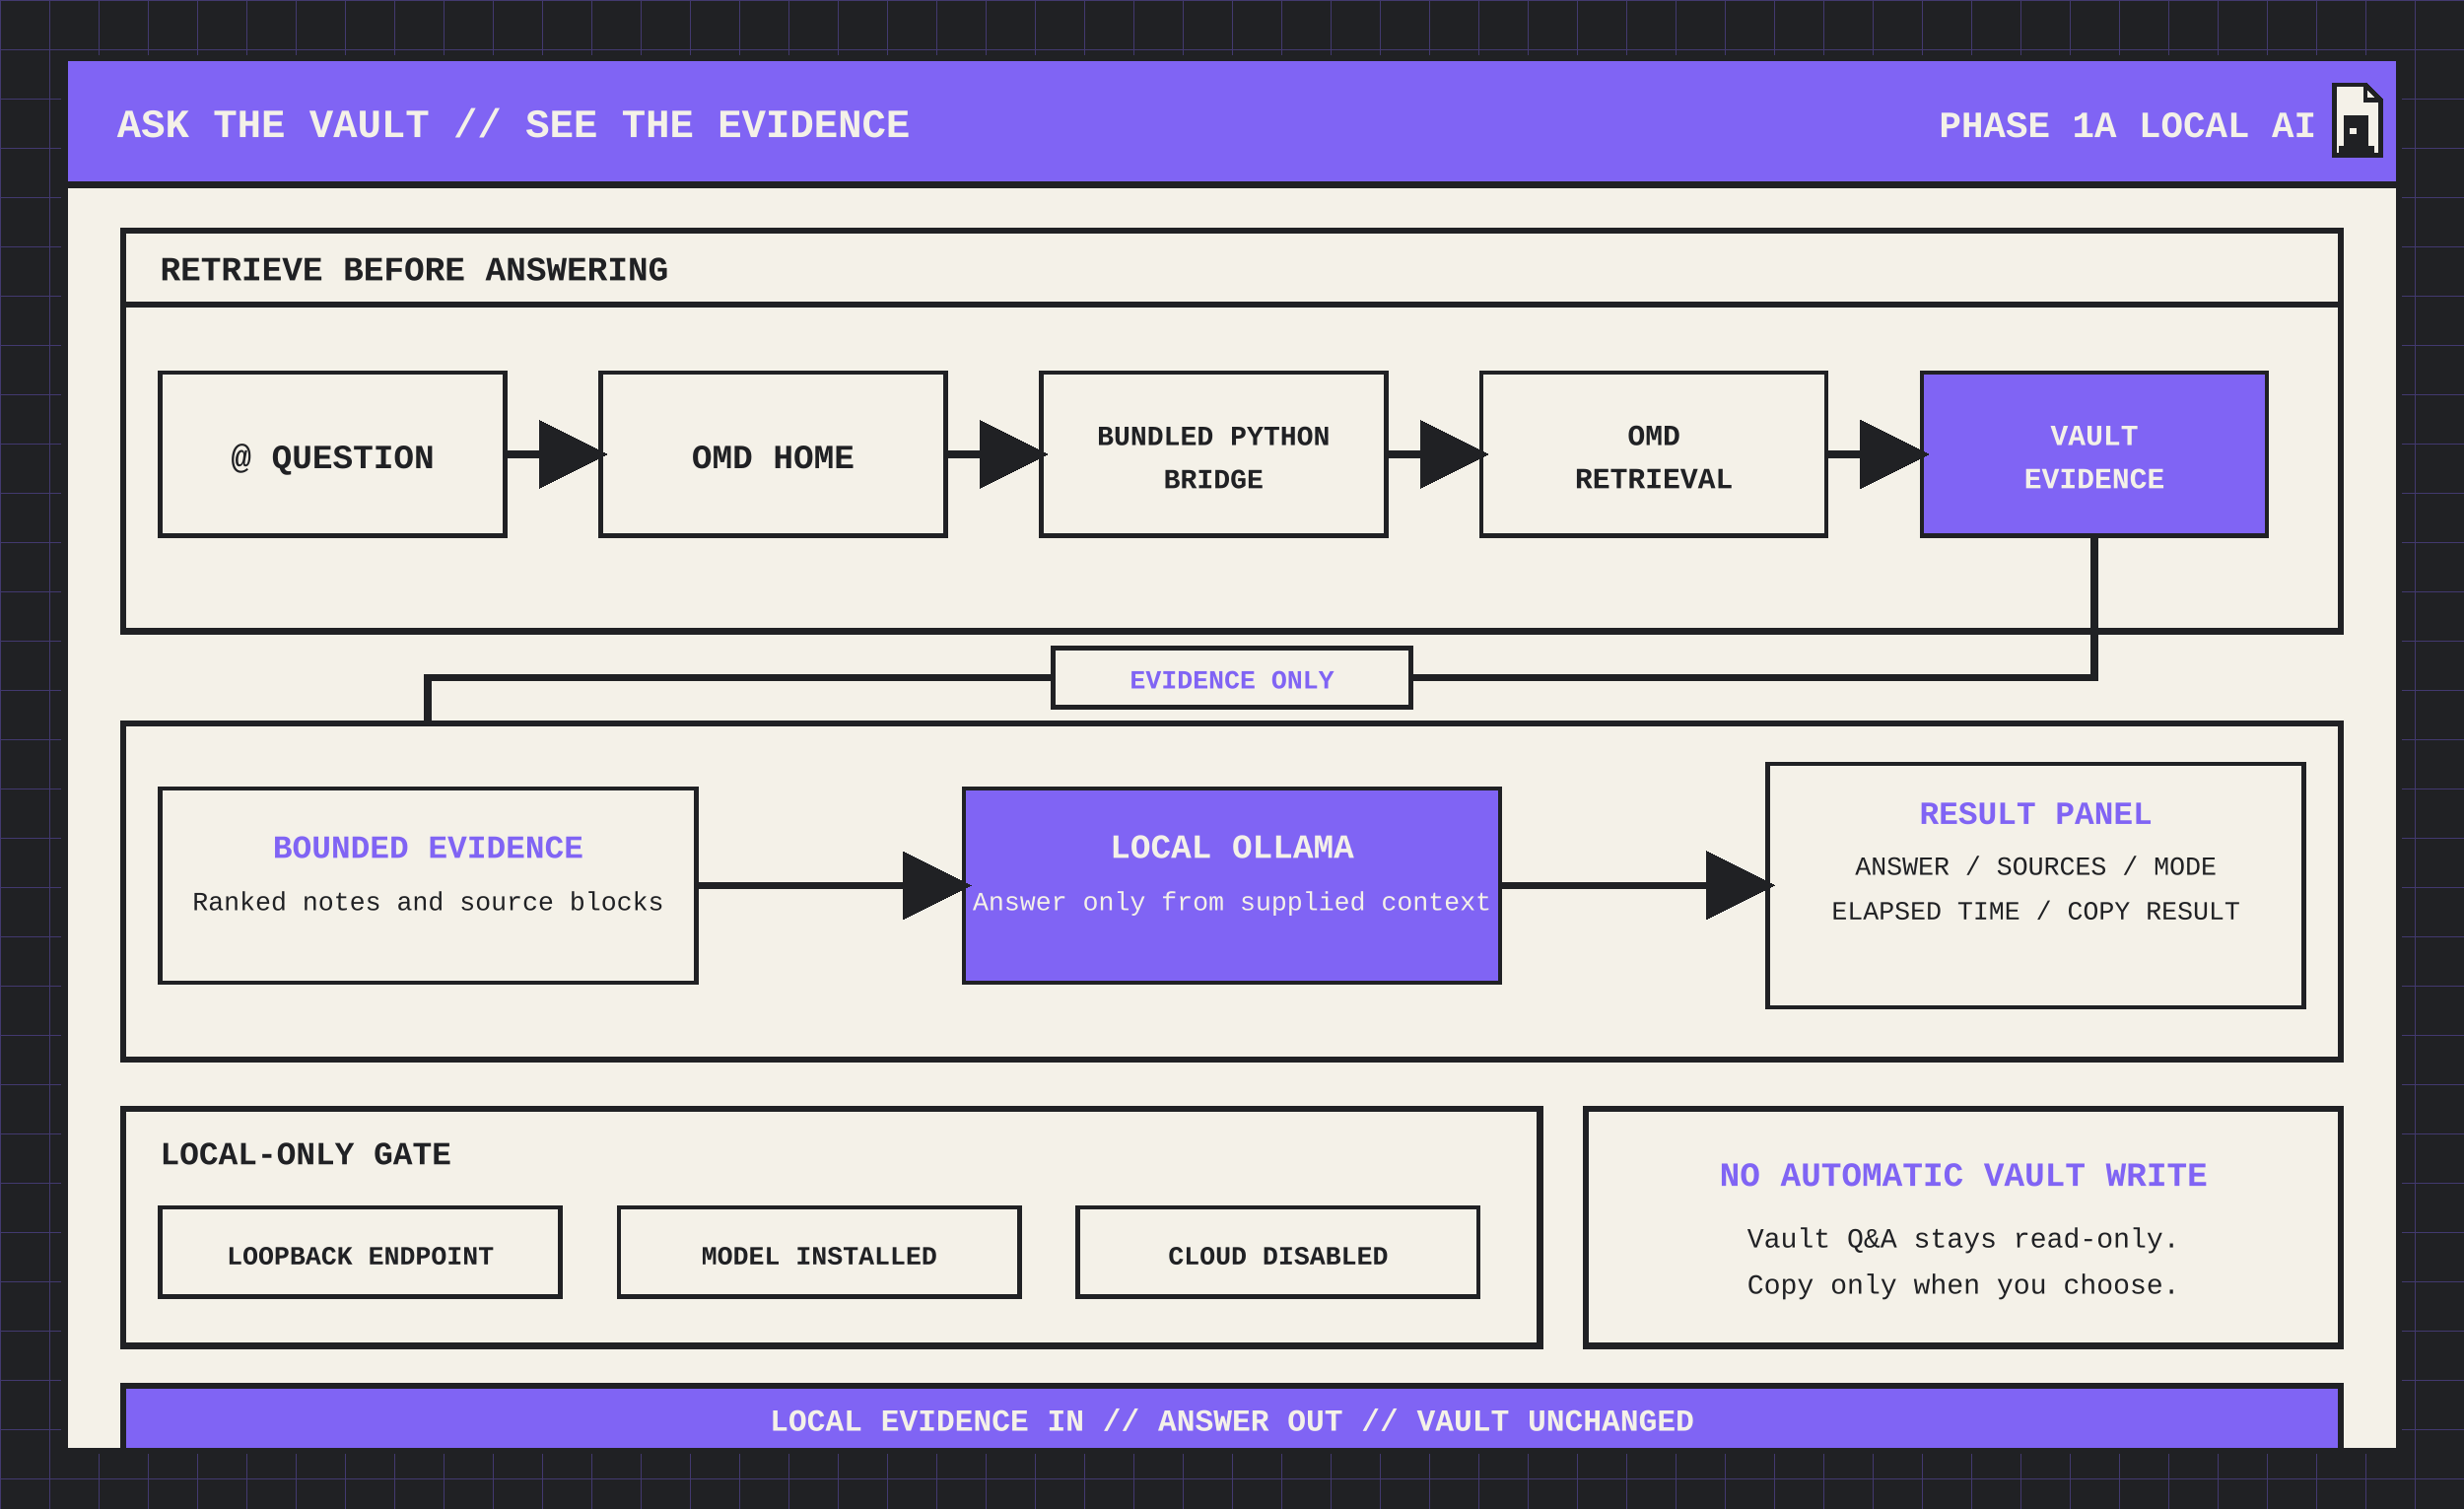
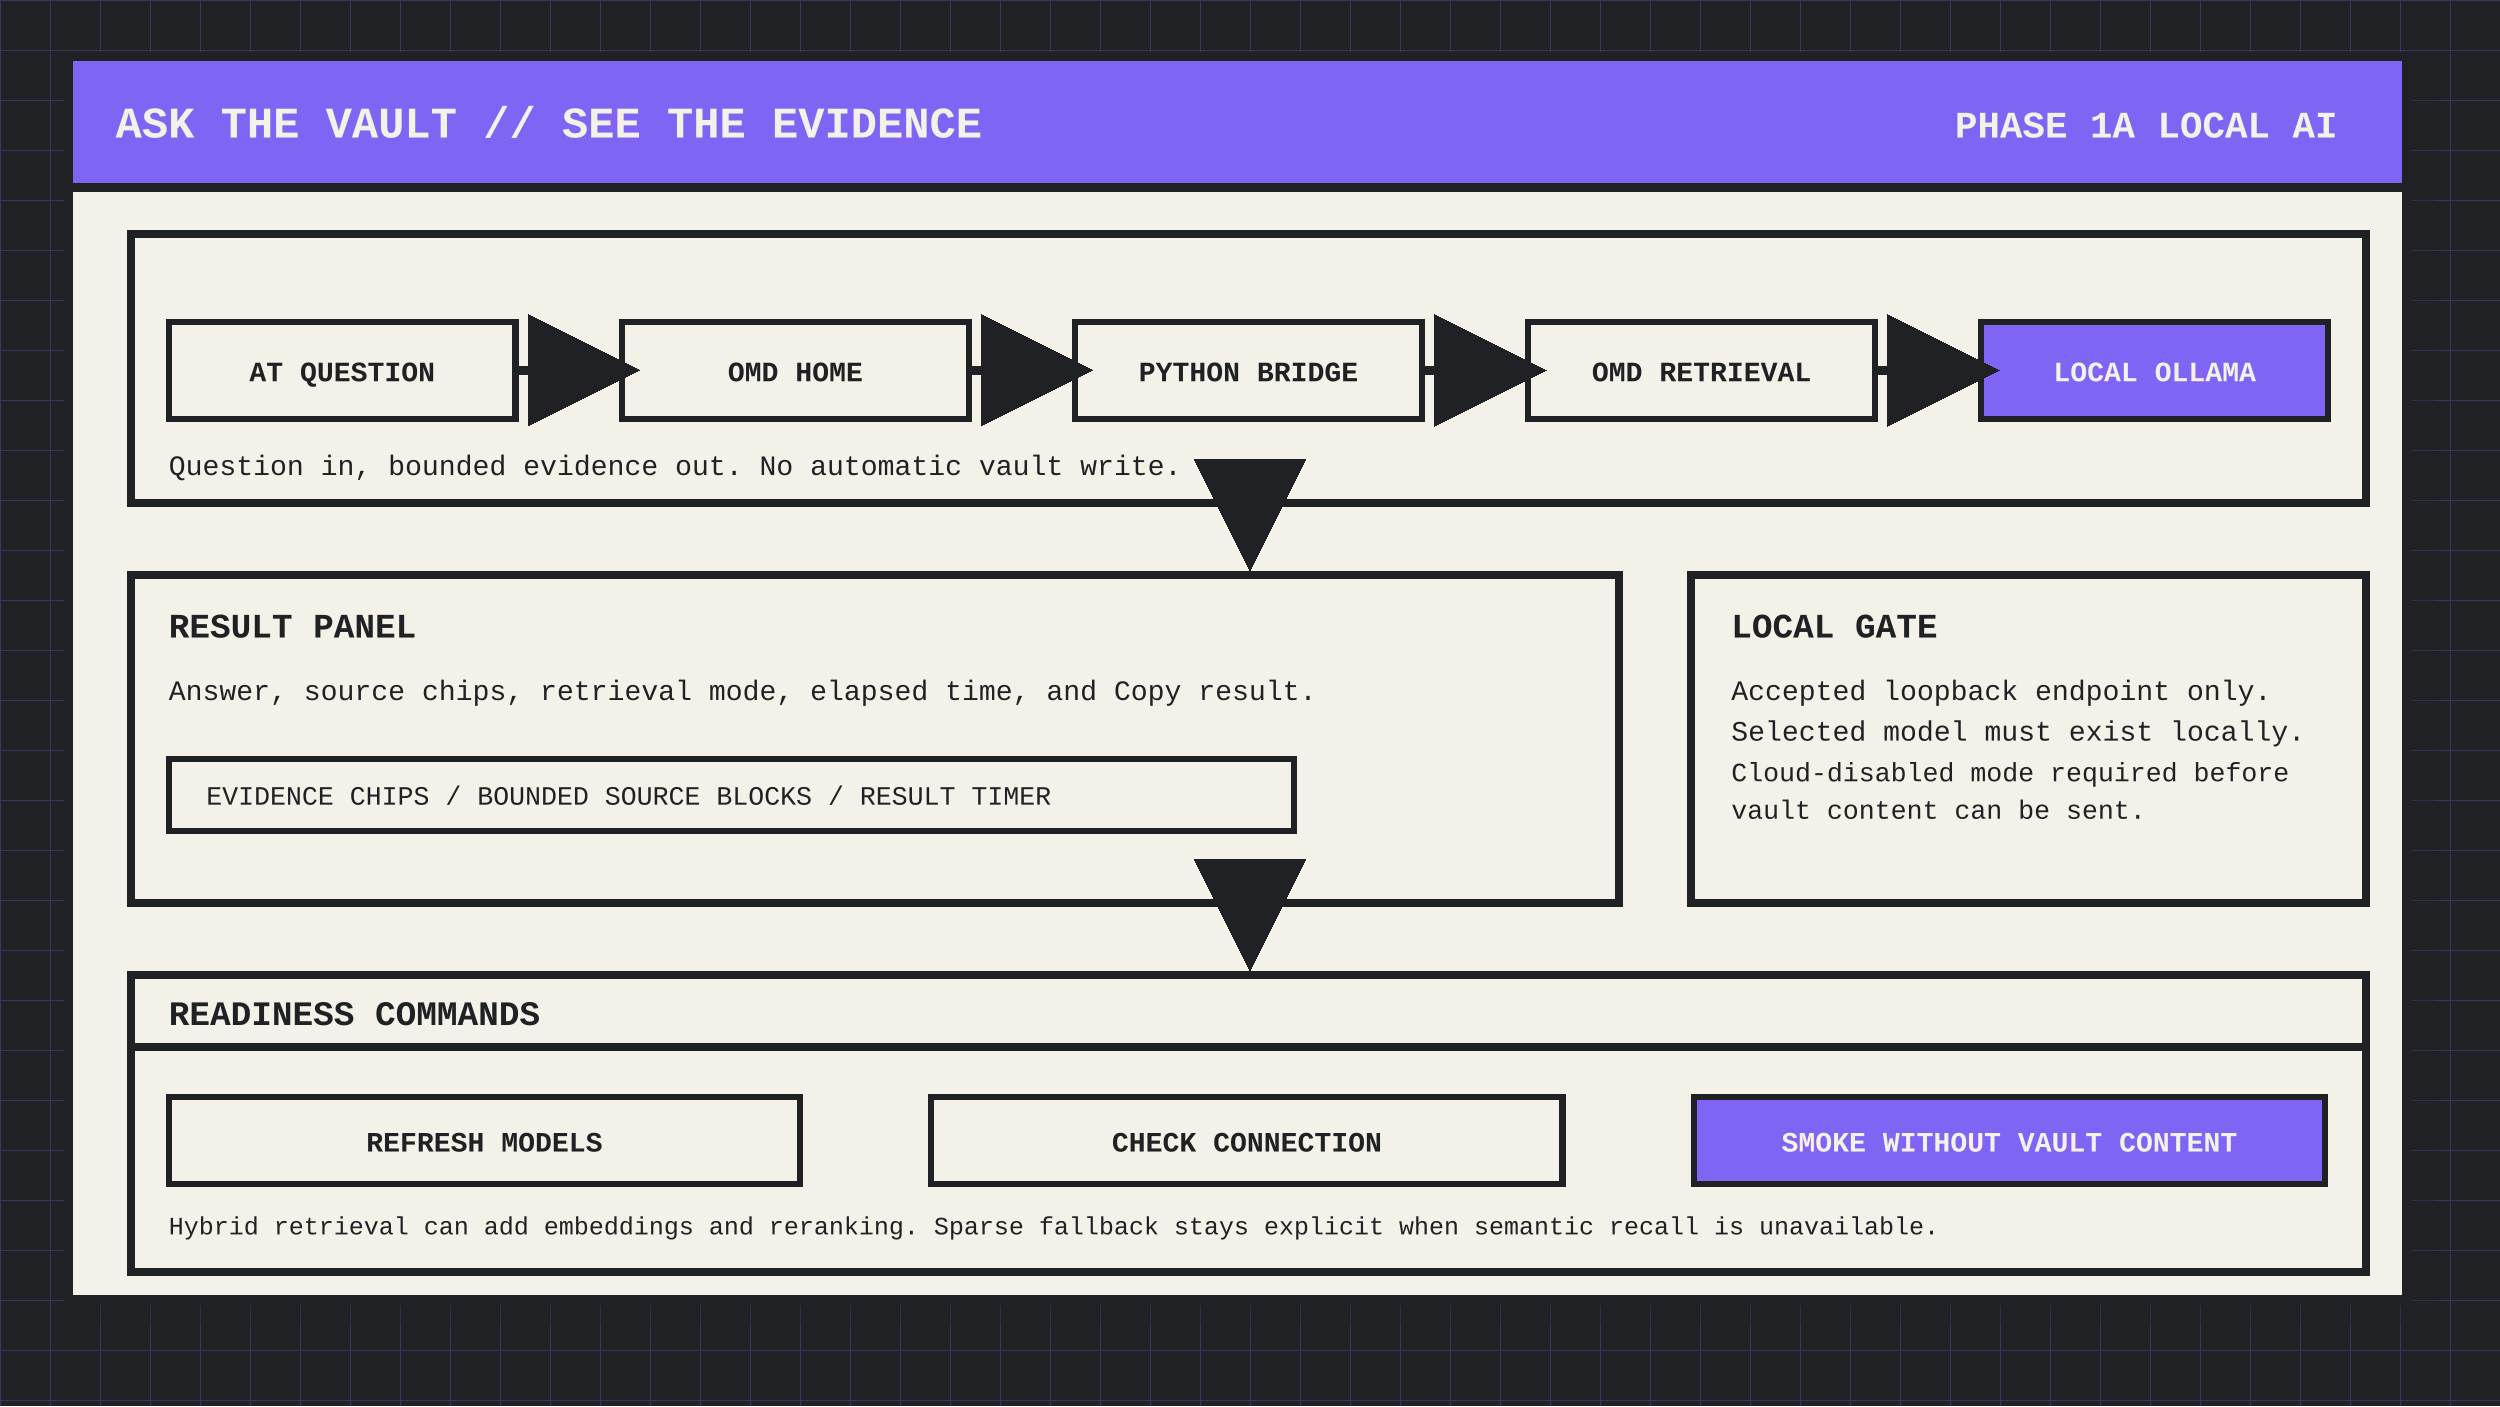
- <svg xmlns="http://www.w3.org/2000/svg" viewBox="0 0 1600 980" role="img" aria-labelledby="title desc" shape-rendering="crispEdges">
+ <svg xmlns="http://www.w3.org/2000/svg" viewBox="0 0 1600 900" role="img" aria-labelledby="title-ai desc-ai" shape-rendering="crispEdges">
  <defs>
-     <pattern id="grid" width="32" height="32" patternUnits="userSpaceOnUse">
-       <path d="M32 0H0V32" fill="none" stroke="#8064F4" stroke-width="1" opacity="0.45" />
+     <pattern id="grid-ai" width="32" height="32" patternUnits="userSpaceOnUse">
+       <path d="M32 0H0V32" fill="none" stroke="#8064F4" stroke-width="1" opacity="0.28" />
    </pattern>
-     <marker id="arrow" markerWidth="9" markerHeight="9" refX="8" refY="4.5" orient="auto" markerUnits="strokeWidth">
-       <path d="M0,0 L9,4.5 L0,9 z" fill="#202124" />
+     <marker id="arrow-ai" markerWidth="12" markerHeight="12" refX="10" refY="6" orient="auto" markerUnits="strokeWidth">
+       <path d="M0 0L12 6L0 12Z" fill="#202124" />
    </marker>
  </defs>
-   <rect width="1600" height="980" fill="#202124" />
-   <rect width="1600" height="980" fill="url(#grid)" opacity="0.8" />
-   <rect x="42" y="38" width="1516" height="904" fill="#F4F1E8" stroke="#202124" stroke-width="4" />
-   <rect x="42" y="38" width="1516" height="82" fill="#8064F4" stroke="#202124" stroke-width="4" />
-   <text x="76" y="89" font-family="Courier New, monospace" font-size="26" font-weight="700" fill="#F4F1E8">ASK THE VAULT // SEE THE EVIDENCE</text>
-   <text x="1504" y="89" text-anchor="end" font-family="Courier New, monospace" font-size="24" font-weight="700" fill="#F4F1E8">PHASE 1A LOCAL AI</text>
-   <path d="M1516 55H1536L1546 65V101H1516Z" fill="#F4F1E8" stroke="#202124" stroke-width="3" />
-   <path d="M1536 55V65H1546" fill="none" stroke="#202124" stroke-width="3" />
-   <path d="M1522 95V75H1538V95H1542V99H1519V95Z" fill="#202124" />
-   <rect x="1526" y="83" width="4" height="4" fill="#F4F1E8" />
-   <rect x="80" y="150" width="1440" height="260" fill="#F4F1E8" stroke="#202124" stroke-width="4" />
-   <rect x="80" y="150" width="1440" height="48" fill="#F4F1E8" stroke="#202124" stroke-width="4" />
-   <text x="104" y="182" font-family="Courier New, monospace" font-size="22" font-weight="700" fill="#202124">RETRIEVE BEFORE ANSWERING</text>
-   <rect x="104" y="242" width="224" height="106" fill="#F4F1E8" stroke="#202124" stroke-width="3" />
-   <rect x="390" y="242" width="224" height="106" fill="#F4F1E8" stroke="#202124" stroke-width="3" />
-   <rect x="676" y="242" width="224" height="106" fill="#F4F1E8" stroke="#202124" stroke-width="3" />
-   <rect x="962" y="242" width="224" height="106" fill="#F4F1E8" stroke="#202124" stroke-width="3" />
-   <rect x="1248" y="242" width="224" height="106" fill="#8064F4" stroke="#202124" stroke-width="3" />
-   <text x="216" y="304" text-anchor="middle" font-family="Courier New, monospace" font-size="22" font-weight="700" fill="#202124">@ QUESTION</text>
-   <text x="502" y="304" text-anchor="middle" font-family="Courier New, monospace" font-size="22" font-weight="700" fill="#202124">OMD HOME</text>
-   <text x="788" y="289" text-anchor="middle" font-family="Courier New, monospace" font-size="18" font-weight="700" fill="#202124">BUNDLED PYTHON</text>
-   <text x="788" y="317" text-anchor="middle" font-family="Courier New, monospace" font-size="18" font-weight="700" fill="#202124">BRIDGE</text>
-   <text x="1074" y="289" text-anchor="middle" font-family="Courier New, monospace" font-size="19" font-weight="700" fill="#202124">OMD</text>
-   <text x="1074" y="317" text-anchor="middle" font-family="Courier New, monospace" font-size="19" font-weight="700" fill="#202124">RETRIEVAL</text>
-   <text x="1360" y="289" text-anchor="middle" font-family="Courier New, monospace" font-size="19" font-weight="700" fill="#F4F1E8">VAULT</text>
-   <text x="1360" y="317" text-anchor="middle" font-family="Courier New, monospace" font-size="19" font-weight="700" fill="#F4F1E8">EVIDENCE</text>
-   <line x1="328" y1="295" x2="390" y2="295" stroke="#202124" stroke-width="5" marker-end="url(#arrow)" />
-   <line x1="614" y1="295" x2="676" y2="295" stroke="#202124" stroke-width="5" marker-end="url(#arrow)" />
-   <line x1="900" y1="295" x2="962" y2="295" stroke="#202124" stroke-width="5" marker-end="url(#arrow)" />
-   <line x1="1186" y1="295" x2="1248" y2="295" stroke="#202124" stroke-width="5" marker-end="url(#arrow)" />
-   <path d="M1360 348V440H278V512" fill="none" stroke="#202124" stroke-width="5" marker-end="url(#arrow)" />
-   <rect x="684" y="421" width="232" height="38" fill="#F4F1E8" stroke="#202124" stroke-width="3" />
-   <text x="800" y="447" text-anchor="middle" font-family="Courier New, monospace" font-size="17" font-weight="700" fill="#8064F4">EVIDENCE ONLY</text>
-   <rect x="80" y="470" width="1440" height="218" fill="#F4F1E8" stroke="#202124" stroke-width="4" />
-   <rect x="104" y="512" width="348" height="126" fill="#F4F1E8" stroke="#202124" stroke-width="3" />
-   <rect x="626" y="512" width="348" height="126" fill="#8064F4" stroke="#202124" stroke-width="3" />
-   <rect x="1148" y="496" width="348" height="158" fill="#F4F1E8" stroke="#202124" stroke-width="3" />
-   <text x="278" y="557" text-anchor="middle" font-family="Courier New, monospace" font-size="21" font-weight="700" fill="#8064F4">BOUNDED EVIDENCE</text>
-   <text x="278" y="591" text-anchor="middle" font-family="Courier New, monospace" font-size="17" fill="#202124">Ranked notes and source blocks</text>
-   <text x="800" y="557" text-anchor="middle" font-family="Courier New, monospace" font-size="22" font-weight="700" fill="#F4F1E8">LOCAL OLLAMA</text>
-   <text x="800" y="591" text-anchor="middle" font-family="Courier New, monospace" font-size="17" fill="#F4F1E8">Answer only from supplied context</text>
-   <text x="1322" y="535" text-anchor="middle" font-family="Courier New, monospace" font-size="21" font-weight="700" fill="#8064F4">RESULT PANEL</text>
-   <text x="1322" y="568" text-anchor="middle" font-family="Courier New, monospace" font-size="17" fill="#202124">ANSWER / SOURCES / MODE</text>
-   <text x="1322" y="597" text-anchor="middle" font-family="Courier New, monospace" font-size="17" fill="#202124">ELAPSED TIME / COPY RESULT</text>
-   <line x1="452" y1="575" x2="626" y2="575" stroke="#202124" stroke-width="5" marker-end="url(#arrow)" />
-   <line x1="974" y1="575" x2="1148" y2="575" stroke="#202124" stroke-width="5" marker-end="url(#arrow)" />
-   <rect x="80" y="720" width="920" height="154" fill="#F4F1E8" stroke="#202124" stroke-width="4" />
-   <text x="104" y="756" font-family="Courier New, monospace" font-size="21" font-weight="700" fill="#202124">LOCAL-ONLY GATE</text>
-   <rect x="104" y="784" width="260" height="58" fill="#F4F1E8" stroke="#202124" stroke-width="3" />
-   <rect x="402" y="784" width="260" height="58" fill="#F4F1E8" stroke="#202124" stroke-width="3" />
-   <rect x="700" y="784" width="260" height="58" fill="#F4F1E8" stroke="#202124" stroke-width="3" />
-   <text x="234" y="821" text-anchor="middle" font-family="Courier New, monospace" font-size="17" font-weight="700" fill="#202124">LOOPBACK ENDPOINT</text>
-   <text x="532" y="821" text-anchor="middle" font-family="Courier New, monospace" font-size="17" font-weight="700" fill="#202124">MODEL INSTALLED</text>
-   <text x="830" y="821" text-anchor="middle" font-family="Courier New, monospace" font-size="17" font-weight="700" fill="#202124">CLOUD DISABLED</text>
-   <rect x="1030" y="720" width="490" height="154" fill="#F4F1E8" stroke="#202124" stroke-width="4" />
-   <text x="1275" y="770" text-anchor="middle" font-family="Courier New, monospace" font-size="22" font-weight="700" fill="#8064F4">NO AUTOMATIC VAULT WRITE</text>
-   <text x="1275" y="810" text-anchor="middle" font-family="Courier New, monospace" font-size="18" fill="#202124">Vault Q&amp;A stays read-only.</text>
-   <text x="1275" y="840" text-anchor="middle" font-family="Courier New, monospace" font-size="18" fill="#202124">Copy only when you choose.</text>
-   <rect x="80" y="900" width="1440" height="42" fill="#8064F4" stroke="#202124" stroke-width="4" />
-   <text x="800" y="929" text-anchor="middle" font-family="Courier New, monospace" font-size="20" font-weight="700" fill="#F4F1E8">LOCAL EVIDENCE IN // ANSWER OUT // VAULT UNCHANGED</text>
+   <rect width="1600" height="900" fill="#202124" />
+   <rect width="1600" height="900" fill="url(#grid-ai)" />
+   <rect x="62" y="52" width="1496" height="796" fill="#202124" opacity="0.34" />
+   <rect x="44" y="36" width="1496" height="796" fill="#F4F1E8" stroke="#202124" stroke-width="6" />
+   <rect x="44" y="36" width="1496" height="84" fill="#8064F4" stroke="#202124" stroke-width="6" />
+   <text x="74" y="88" font-family="Courier New, monospace" font-size="28" font-weight="700" fill="#F4F1E8">ASK THE VAULT // SEE THE EVIDENCE</text>
+   <text x="1496" y="88" text-anchor="end" font-family="Courier New, monospace" font-size="24" font-weight="700" fill="#F4F1E8">PHASE 1A LOCAL AI</text>
+   <rect x="84" y="150" width="1430" height="172" fill="#F4F1E8" stroke="#202124" stroke-width="5" />
+   <rect x="108" y="206" width="222" height="62" fill="#F4F1E8" stroke="#202124" stroke-width="4" />
+   <rect x="398" y="206" width="222" height="62" fill="#F4F1E8" stroke="#202124" stroke-width="4" />
+   <rect x="688" y="206" width="222" height="62" fill="#F4F1E8" stroke="#202124" stroke-width="4" />
+   <rect x="978" y="206" width="222" height="62" fill="#F4F1E8" stroke="#202124" stroke-width="4" />
+   <rect x="1268" y="206" width="222" height="62" fill="#8064F4" stroke="#202124" stroke-width="4" />
+   <text x="219" y="244" text-anchor="middle" font-family="Courier New, monospace" font-size="18" font-weight="700" fill="#202124">AT QUESTION</text>
+   <text x="509" y="244" text-anchor="middle" font-family="Courier New, monospace" font-size="18" font-weight="700" fill="#202124">OMD HOME</text>
+   <text x="799" y="244" text-anchor="middle" font-family="Courier New, monospace" font-size="18" font-weight="700" fill="#202124">PYTHON BRIDGE</text>
+   <text x="1089" y="244" text-anchor="middle" font-family="Courier New, monospace" font-size="18" font-weight="700" fill="#202124">OMD RETRIEVAL</text>
+   <text x="1379" y="244" text-anchor="middle" font-family="Courier New, monospace" font-size="18" font-weight="700" fill="#F4F1E8">LOCAL OLLAMA</text>
+   <line x1="330" y1="237" x2="398" y2="237" stroke="#202124" stroke-width="6" marker-end="url(#arrow-ai)" />
+   <line x1="620" y1="237" x2="688" y2="237" stroke="#202124" stroke-width="6" marker-end="url(#arrow-ai)" />
+   <line x1="910" y1="237" x2="978" y2="237" stroke="#202124" stroke-width="6" marker-end="url(#arrow-ai)" />
+   <line x1="1200" y1="237" x2="1268" y2="237" stroke="#202124" stroke-width="6" marker-end="url(#arrow-ai)" />
+   <text x="108" y="304" font-family="Courier New, monospace" font-size="18" fill="#202124">Question in, bounded evidence out. No automatic vault write.</text>
+   <line x1="800" y1="322" x2="800" y2="354" stroke="#202124" stroke-width="6" marker-end="url(#arrow-ai)" />
+   <rect x="84" y="368" width="952" height="210" fill="#F4F1E8" stroke="#202124" stroke-width="5" />
+   <rect x="1082" y="368" width="432" height="210" fill="#F4F1E8" stroke="#202124" stroke-width="5" />
+   <text x="108" y="408" font-family="Courier New, monospace" font-size="22" font-weight="700" fill="#202124">RESULT PANEL</text>
+   <text x="108" y="448" font-family="Courier New, monospace" font-size="18" fill="#202124">Answer, source chips, retrieval mode, elapsed time, and Copy result.</text>
+   <rect x="108" y="486" width="720" height="46" fill="#F4F1E8" stroke="#202124" stroke-width="4" />
+   <text x="132" y="515" font-family="Courier New, monospace" font-size="17" fill="#202124">EVIDENCE CHIPS  /  BOUNDED SOURCE BLOCKS  /  RESULT TIMER</text>
+   <text x="1108" y="408" font-family="Courier New, monospace" font-size="22" font-weight="700" fill="#202124">LOCAL GATE</text>
+   <text x="1108" y="448" font-family="Courier New, monospace" font-size="18" fill="#202124">Accepted loopback endpoint only.</text>
+   <text x="1108" y="474" font-family="Courier New, monospace" font-size="18" fill="#202124">Selected model must exist locally.</text>
+   <text x="1108" y="500" font-family="Courier New, monospace" font-size="17" fill="#202124">Cloud-disabled mode required before</text>
+   <text x="1108" y="524" font-family="Courier New, monospace" font-size="17" fill="#202124">vault content can be sent.</text>
+   <line x1="800" y1="578" x2="800" y2="610" stroke="#202124" stroke-width="6" marker-end="url(#arrow-ai)" />
+   <rect x="84" y="624" width="1430" height="190" fill="#F4F1E8" stroke="#202124" stroke-width="5" />
+   <rect x="84" y="624" width="1430" height="46" fill="#F4F1E8" stroke="#202124" stroke-width="5" />
+   <text x="108" y="656" font-family="Courier New, monospace" font-size="22" font-weight="700" fill="#202124">READINESS COMMANDS</text>
+   <rect x="108" y="702" width="404" height="56" fill="#F4F1E8" stroke="#202124" stroke-width="4" />
+   <rect x="596" y="702" width="404" height="56" fill="#F4F1E8" stroke="#202124" stroke-width="4" />
+   <rect x="1084" y="702" width="404" height="56" fill="#8064F4" stroke="#202124" stroke-width="4" />
+   <text x="310" y="737" text-anchor="middle" font-family="Courier New, monospace" font-size="18" font-weight="700" fill="#202124">REFRESH MODELS</text>
+   <text x="798" y="737" text-anchor="middle" font-family="Courier New, monospace" font-size="18" font-weight="700" fill="#202124">CHECK CONNECTION</text>
+   <text x="1286" y="737" text-anchor="middle" font-family="Courier New, monospace" font-size="18" font-weight="700" fill="#F4F1E8">SMOKE WITHOUT VAULT CONTENT</text>
+   <text x="108" y="790" font-family="Courier New, monospace" font-size="16" fill="#202124">Hybrid retrieval can add embeddings and reranking. Sparse fallback stays explicit when semantic recall is unavailable.</text>
</svg>
